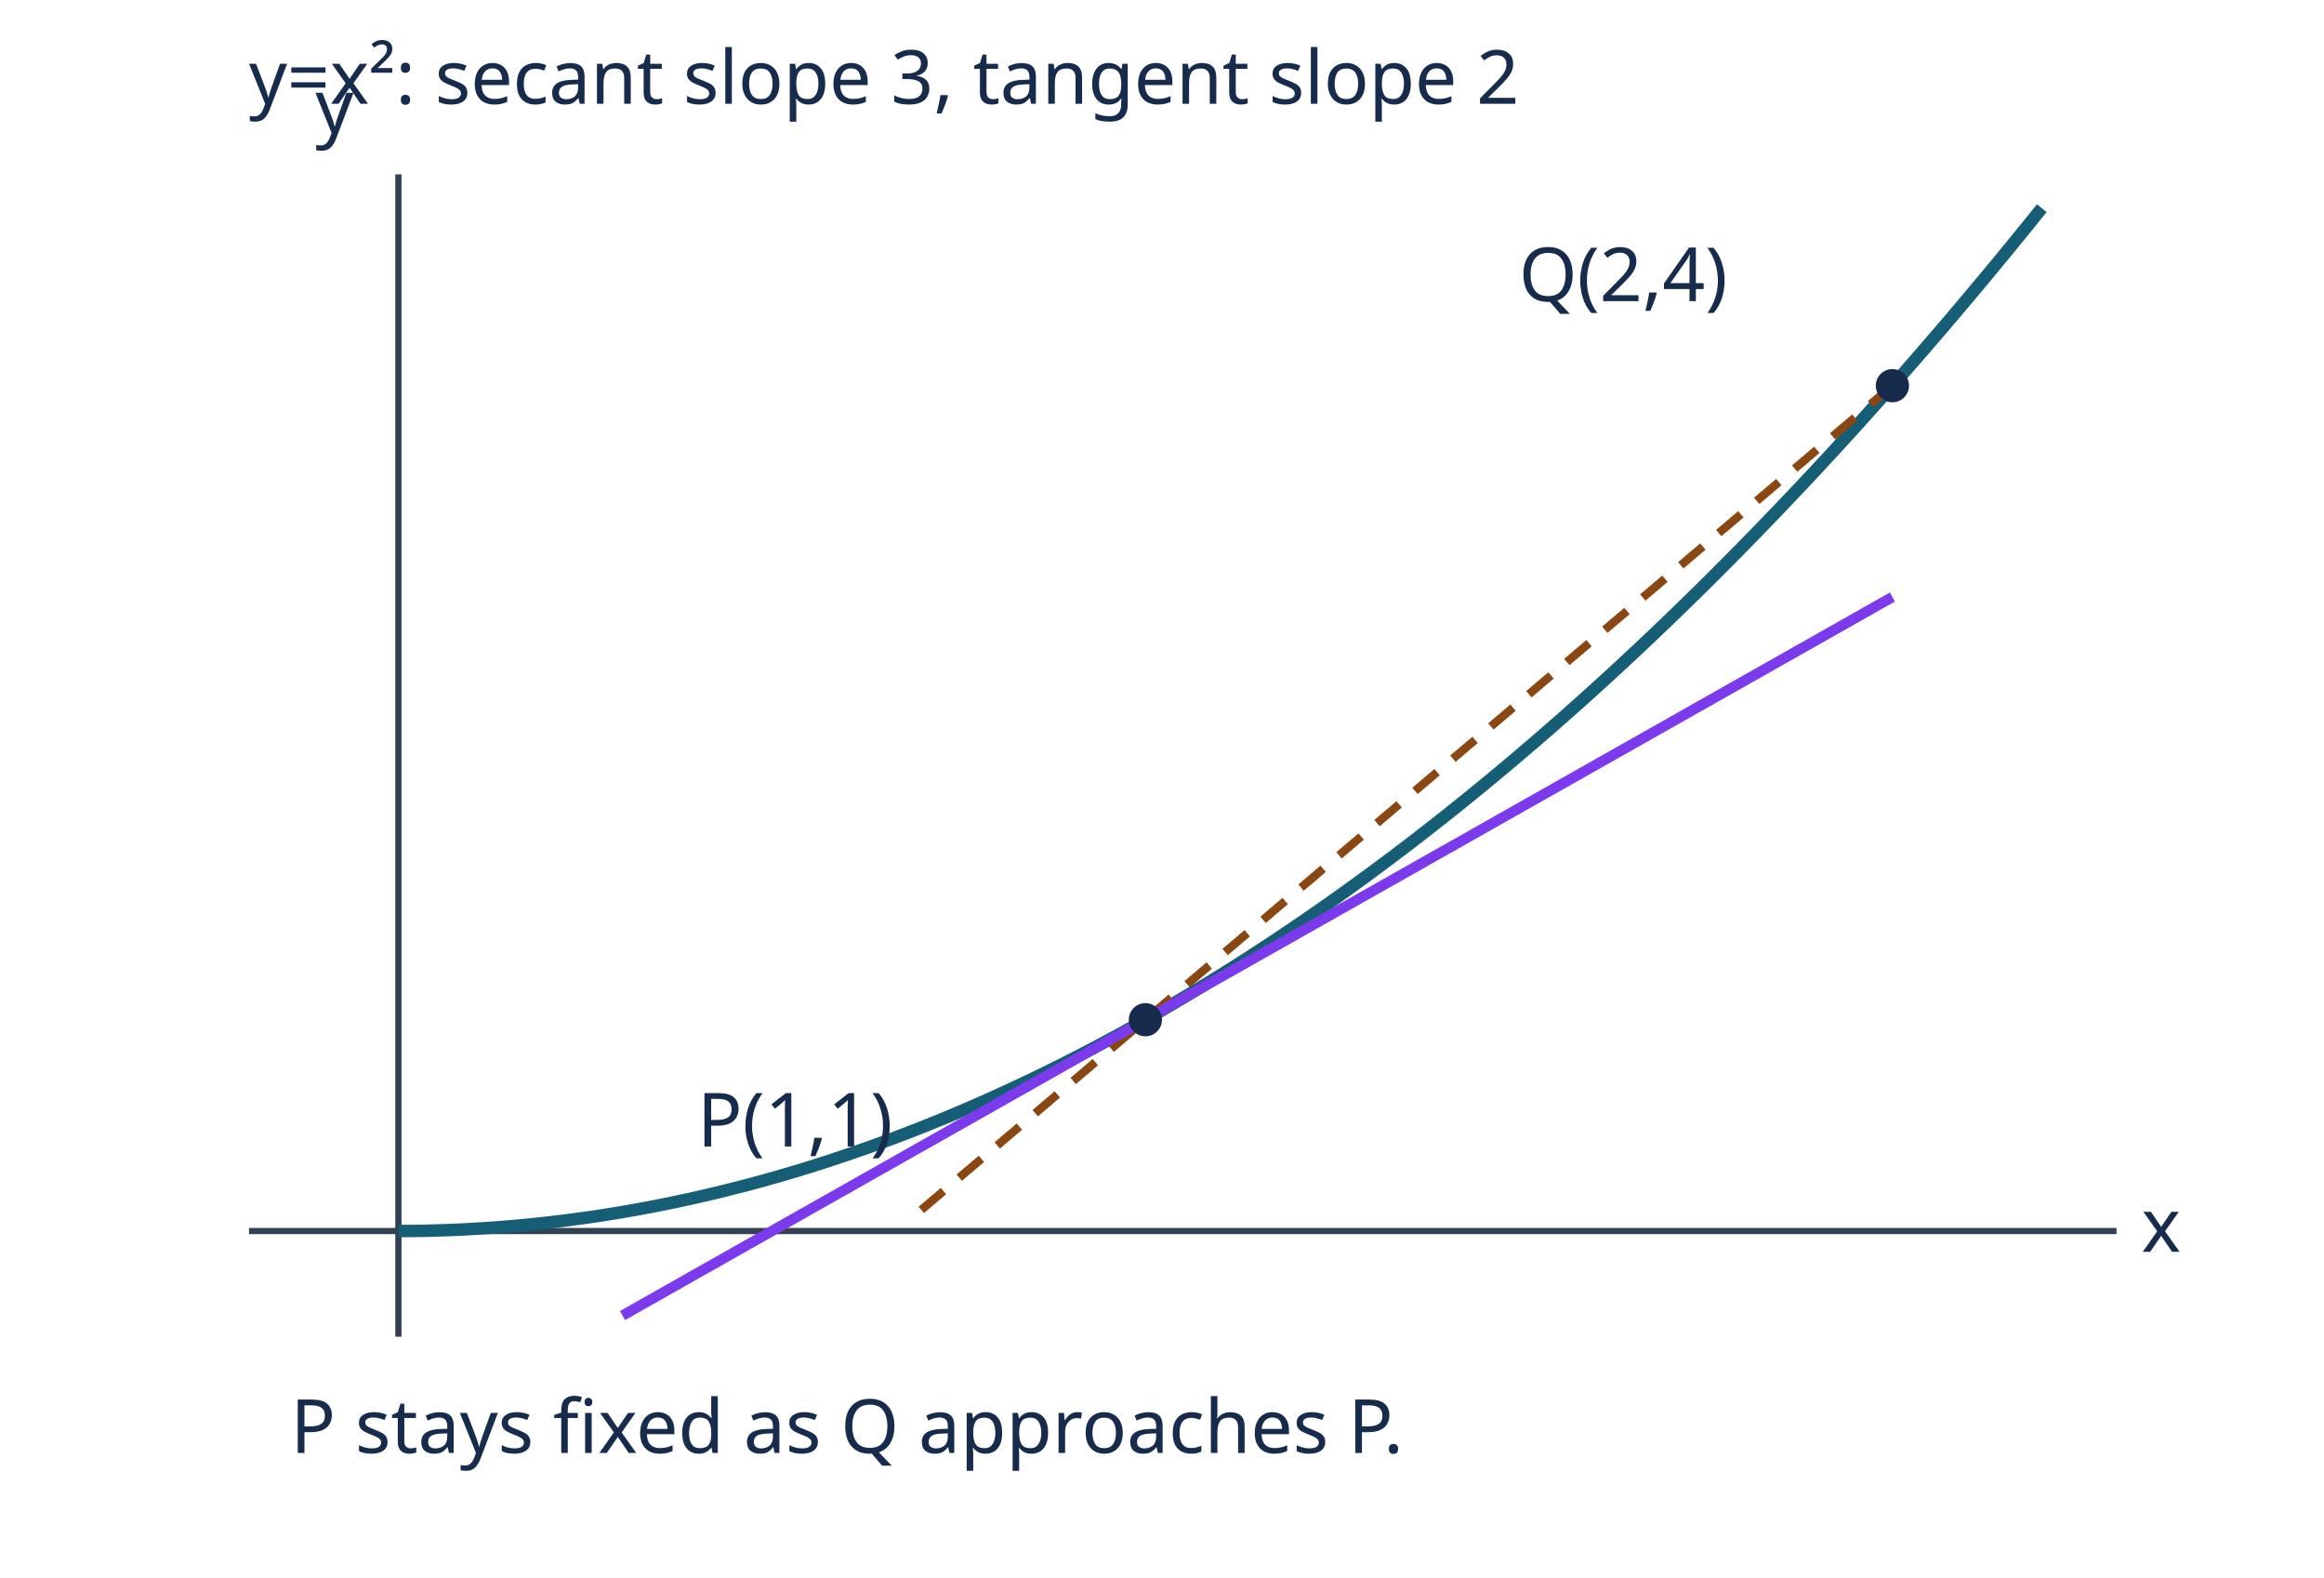
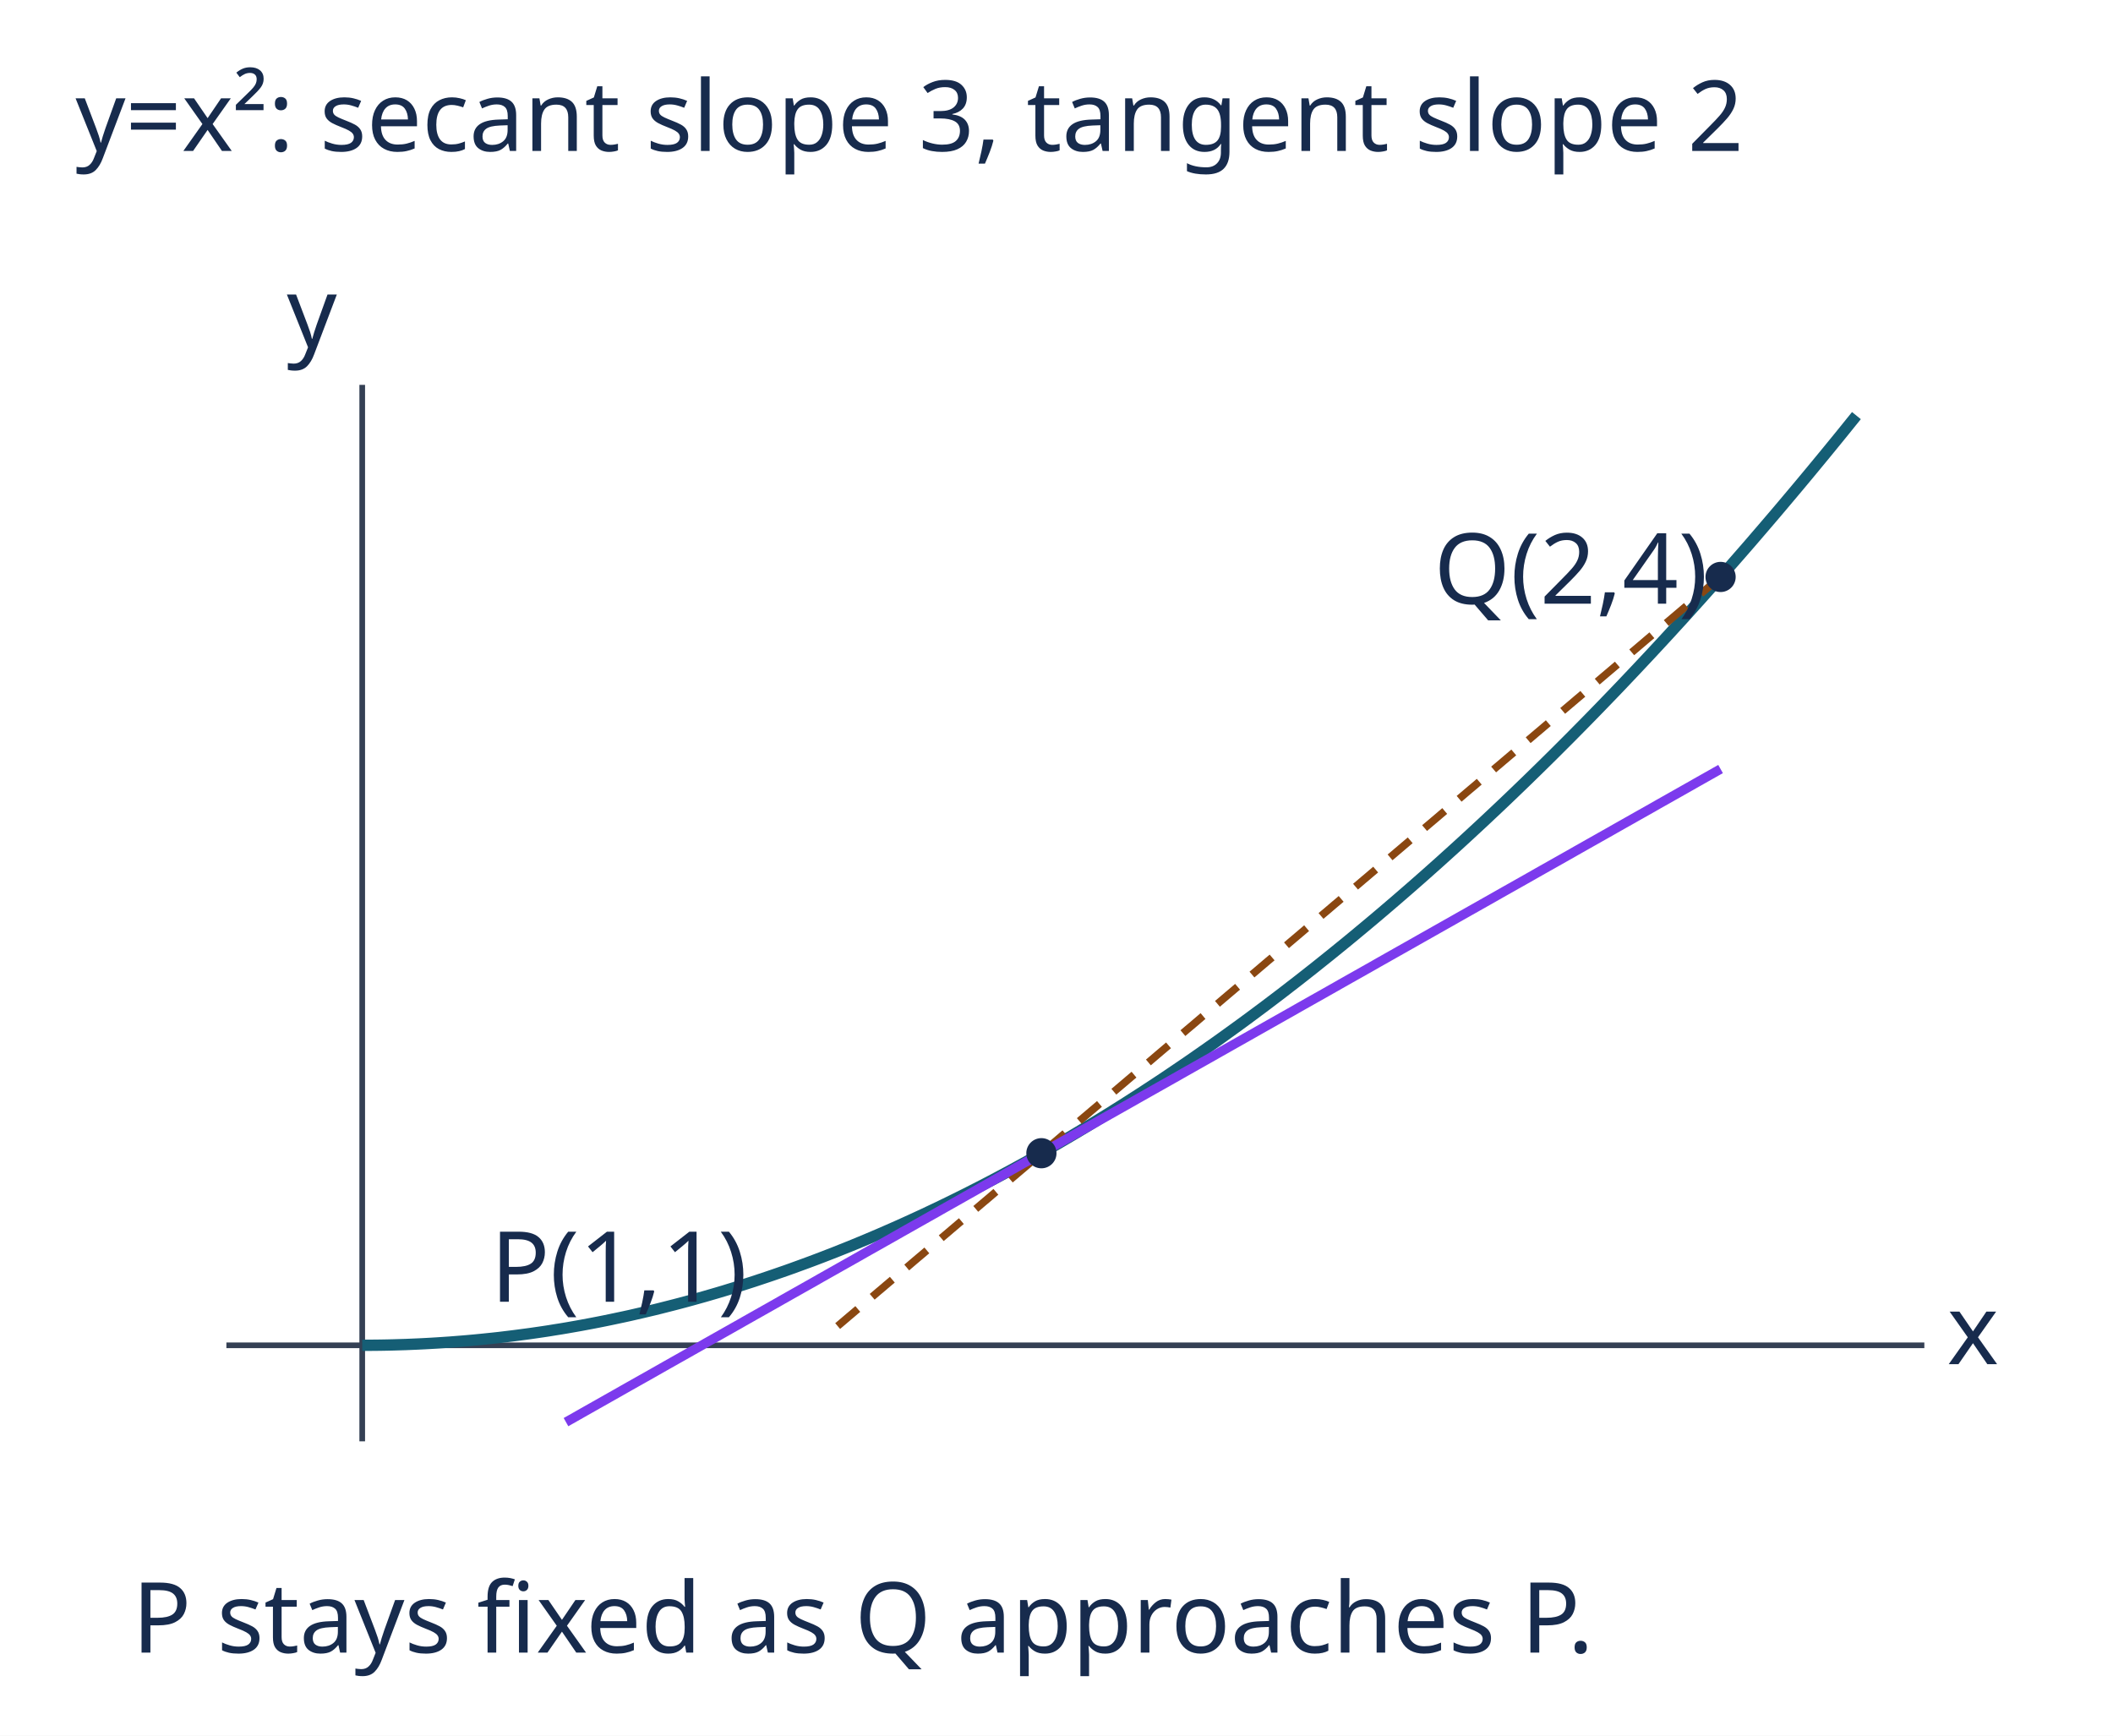
- <svg xmlns="http://www.w3.org/2000/svg" viewBox="0 0 560 380" role="img" aria-labelledby="title desc">
-   <style>text{font:18px sans-serif;fill:#172b4d}.axis{stroke:#344054;stroke-width:1.5}.curve{fill:none;stroke:#155e75;stroke-width:3}.guide{fill:none;stroke:#8a4711;stroke-width:2;stroke-dasharray:7 5}.other{fill:none;stroke:#7c3aed;stroke-width:2.5}.point{fill:#172b4d}.grid{stroke:#d0d5dd;stroke-width:1}</style>
-   <rect width="100%" height="100%" fill="white" />
+ <svg xmlns="http://www.w3.org/2000/svg" viewBox="0 -60 560 460" role="img" aria-labelledby="title desc">
+   <style>text{font:26px sans-serif;fill:#172b4d}.axis{stroke:#344054;stroke-width:1.5}.curve{fill:none;stroke:#155e75;stroke-width:3}.guide{fill:none;stroke:#8a4711;stroke-width:2;stroke-dasharray:7 5}.other{fill:none;stroke:#7c3aed;stroke-width:2.5}.point{fill:#172b4d}.grid{stroke:#d0d5dd;stroke-width:1}</style>
+   <rect x="0" y="-60" width="560" height="460" fill="white" />
  <path class="axis" d="M60.00,296.55 L510.00,296.55" />
  <path class="axis" d="M96.00,322.00 L96.00,42.00" />
  <text x="516.00" y="301.55">x</text>
  <text x="76.00" y="32.00">y</text>
  <polyline class="curve" points="96.00,296.55 97.65,296.54 99.30,296.53 100.95,296.51 102.60,296.48 104.25,296.44 105.90,296.39 107.55,296.34 109.20,296.27 110.85,296.20 112.50,296.12 114.15,296.03 115.80,295.93 117.45,295.82 119.10,295.71 120.75,295.58 122.40,295.45 124.05,295.31 125.70,295.16 127.35,295.00 129.00,294.83 130.65,294.66 132.30,294.48 133.95,294.28 135.60,294.08 137.25,293.87 138.90,293.65 140.55,293.43 142.20,293.19 143.85,292.95 145.50,292.70 147.15,292.43 148.80,292.17 150.45,291.89 152.10,291.60 153.75,291.31 155.40,291.00 157.05,290.69 158.70,290.37 160.35,290.04 162.00,289.70 163.65,289.35 165.30,289.00 166.95,288.64 168.60,288.26 170.25,287.88 171.90,287.49 173.55,287.10 175.20,286.69 176.85,286.27 178.50,285.85 180.15,285.42 181.80,284.98 183.45,284.53 185.10,284.07 186.75,283.61 188.40,283.13 190.05,282.65 191.70,282.16 193.35,281.65 195.00,281.15 196.65,280.63 198.30,280.10 199.95,279.57 201.60,279.02 203.25,278.47 204.90,277.91 206.55,277.34 208.20,276.77 209.85,276.18 211.50,275.58 213.15,274.98 214.80,274.37 216.45,273.75 218.10,273.12 219.75,272.48 221.40,271.84 223.05,271.18 224.70,270.52 226.35,269.85 228.00,269.17 229.65,268.48 231.30,267.78 232.95,267.08 234.60,266.36 236.25,265.64 237.90,264.91 239.55,264.17 241.20,263.42 242.85,262.66 244.50,261.90 246.15,261.12 247.80,260.34 249.45,259.55 251.10,258.75 252.75,257.94 254.40,257.12 256.05,256.30 257.70,255.46 259.35,254.62 261.00,253.77 262.65,252.91 264.30,252.04 265.95,251.16 267.60,250.28 269.25,249.38 270.90,248.48 272.55,247.57 274.20,246.65 275.85,245.72 277.50,244.78 279.15,243.84 280.80,242.89 282.45,241.92 284.10,240.95 285.75,239.97 287.40,238.98 289.05,237.99 290.70,236.98 292.35,235.97 294.00,234.95 295.65,233.91 297.30,232.88 298.95,231.83 300.60,230.77 302.25,229.71 303.90,228.63 305.55,227.55 307.20,226.46 308.85,225.36 310.50,224.25 312.15,223.13 313.80,222.01 315.45,220.88 317.10,219.73 318.75,218.58 320.40,217.42 322.05,216.26 323.70,215.08 325.35,213.89 327.00,212.70 328.65,211.50 330.30,210.29 331.95,209.07 333.60,207.84 335.25,206.61 336.90,205.36 338.55,204.11 340.20,202.85 341.85,201.57 343.50,200.30 345.15,199.01 346.80,197.71 348.45,196.41 350.10,195.09 351.75,193.77 353.40,192.44 355.05,191.10 356.70,189.76 358.35,188.40 360.00,187.03 361.65,185.66 363.30,184.28 364.95,182.89 366.60,181.49 368.25,180.08 369.90,178.67 371.55,177.24 373.20,175.81 374.85,174.37 376.50,172.92 378.15,171.46 379.80,169.99 381.45,168.52 383.10,167.03 384.75,165.54 386.40,164.04 388.05,162.53 389.70,161.01 391.35,159.48 393.00,157.95 394.65,156.40 396.30,154.85 397.95,153.29 399.60,151.72 401.25,150.14 402.90,148.55 404.55,146.96 406.20,145.35 407.85,143.74 409.50,142.12 411.15,140.49 412.80,138.85 414.45,137.20 416.10,135.55 417.75,133.88 419.40,132.21 421.05,130.53 422.70,128.84 424.35,127.14 426.00,125.43 427.65,123.72 429.30,122.00 430.95,120.26 432.60,118.52 434.25,116.77 435.90,115.01 437.55,113.25 439.20,111.47 440.85,109.69 442.50,107.90 444.15,106.09 445.80,104.29 447.45,102.47 449.10,100.64 450.75,98.81 452.40,96.96 454.05,95.11 455.70,93.25 457.35,91.38 459.00,89.50 460.65,87.61 462.30,85.72 463.95,83.82 465.60,81.90 467.25,79.98 468.90,78.05 470.55,76.12 472.20,74.17 473.85,72.21 475.50,70.25 477.15,68.28 478.80,66.30 480.45,64.31 482.10,62.31 483.75,60.31 485.40,58.29 487.05,56.27 488.70,54.24 490.35,52.19 492.00,50.15" />
  <polyline class="guide" points="222.00,291.45 222.97,290.63 223.95,289.80 224.92,288.97 225.90,288.15 226.87,287.32 227.85,286.49 228.83,285.66 229.80,284.84 230.78,284.01 231.75,283.18 232.72,282.35 233.70,281.53 234.67,280.70 235.65,279.87 236.62,279.05 237.60,278.22 238.57,277.39 239.55,276.56 240.53,275.74 241.50,274.91 242.47,274.08 243.45,273.25 244.43,272.43 245.40,271.60 246.38,270.77 247.35,269.95 248.32,269.12 249.30,268.29 250.28,267.46 251.25,266.64 252.22,265.81 253.20,264.98 254.17,264.15 255.15,263.33 256.12,262.50 257.10,261.67 258.07,260.85 259.05,260.02 260.02,259.19 261.00,258.36 261.98,257.54 262.95,256.71 263.92,255.88 264.90,255.05 265.88,254.23 266.85,253.40 267.82,252.57 268.80,251.75 269.77,250.92 270.75,250.09 271.73,249.26 272.70,248.44 273.68,247.61 274.65,246.78 275.62,245.95 276.60,245.13 277.57,244.30 278.55,243.47 279.52,242.65 280.50,241.82 281.47,240.99 282.45,240.16 283.43,239.34 284.40,238.51 285.38,237.68 286.35,236.85 287.32,236.03 288.30,235.20 289.27,234.37 290.25,233.55 291.22,232.72 292.20,231.89 293.18,231.06 294.15,230.24 295.12,229.41 296.10,228.58 297.08,227.75 298.05,226.93 299.02,226.10 300.00,225.27 300.98,224.45 301.95,223.62 302.92,222.79 303.90,221.96 304.88,221.14 305.85,220.31 306.82,219.48 307.80,218.65 308.77,217.83 309.75,217.00 310.72,216.17 311.70,215.35 312.67,214.52 313.65,213.69 314.62,212.86 315.60,212.04 316.58,211.21 317.55,210.38 318.52,209.55 319.50,208.73 320.47,207.90 321.45,207.07 322.42,206.25 323.40,205.42 324.37,204.59 325.35,203.76 326.32,202.94 327.30,202.11 328.28,201.28 329.25,200.45 330.23,199.63 331.20,198.80 332.18,197.97 333.15,197.15 334.12,196.32 335.10,195.49 336.07,194.66 337.05,193.84 338.02,193.01 339.00,192.18 339.97,191.35 340.95,190.53 341.92,189.70 342.90,188.87 343.87,188.05 344.85,187.22 345.82,186.39 346.80,185.56 347.78,184.74 348.75,183.91 349.73,183.08 350.70,182.25 351.68,181.43 352.65,180.60 353.62,179.77 354.60,178.95 355.57,178.12 356.55,177.29 357.53,176.46 358.50,175.64 359.47,174.81 360.45,173.98 361.42,173.15 362.40,172.33 363.37,171.50 364.35,170.67 365.32,169.85 366.30,169.02 367.27,168.19 368.25,167.36 369.23,166.54 370.20,165.71 371.18,164.88 372.15,164.05 373.12,163.23 374.10,162.40 375.07,161.57 376.05,160.75 377.03,159.92 378.00,159.09 378.98,158.26 379.95,157.44 380.93,156.61 381.90,155.78 382.88,154.95 383.85,154.13 384.82,153.30 385.80,152.47 386.77,151.65 387.75,150.82 388.72,149.99 389.70,149.16 390.68,148.34 391.65,147.51 392.62,146.68 393.60,145.85 394.57,145.03 395.55,144.20 396.52,143.37 397.50,142.55 398.47,141.72 399.45,140.89 400.43,140.06 401.40,139.24 402.38,138.41 403.35,137.58 404.32,136.75 405.30,135.93 406.28,135.10 407.25,134.27 408.23,133.45 409.20,132.62 410.18,131.79 411.15,130.96 412.12,130.14 413.10,129.31 414.07,128.48 415.05,127.65 416.02,126.83 417.00,126.00 417.97,125.17 418.95,124.35 419.93,123.52 420.90,122.69 421.87,121.86 422.85,121.04 423.83,120.21 424.80,119.38 425.78,118.55 426.75,117.73 427.73,116.90 428.70,116.07 429.68,115.25 430.65,114.42 431.62,113.59 432.60,112.76 433.58,111.94 434.55,111.11 435.53,110.28 436.50,109.45 437.47,108.63 438.45,107.80 439.42,106.97 440.40,106.15 441.37,105.32 442.35,104.49 443.33,103.66 444.30,102.84 445.28,102.01 446.25,101.18 447.23,100.35 448.20,99.53 449.18,98.70 450.15,97.87 451.12,97.05 452.10,96.22 453.08,95.39 454.05,94.56 455.02,93.74 456.00,92.91" />
  <polyline class="other" points="150.00,316.91 151.28,316.19 152.55,315.47 153.82,314.75 155.10,314.02 156.38,313.30 157.65,312.58 158.93,311.86 160.20,311.14 161.47,310.42 162.75,309.70 164.02,308.98 165.30,308.25 166.57,307.53 167.85,306.81 169.12,306.09 170.40,305.37 171.68,304.65 172.95,303.93 174.22,303.21 175.50,302.48 176.77,301.76 178.05,301.04 179.32,300.32 180.60,299.60 181.88,298.88 183.15,298.16 184.42,297.44 185.70,296.72 186.97,295.99 188.25,295.27 189.52,294.55 190.80,293.83 192.07,293.11 193.35,292.39 194.62,291.67 195.90,290.95 197.17,290.22 198.45,289.50 199.72,288.78 201.00,288.06 202.27,287.34 203.55,286.62 204.82,285.90 206.10,285.18 207.37,284.45 208.65,283.73 209.92,283.01 211.20,282.29 212.47,281.57 213.75,280.85 215.03,280.13 216.30,279.41 217.57,278.68 218.85,277.96 220.12,277.24 221.40,276.52 222.67,275.80 223.95,275.08 225.23,274.36 226.50,273.64 227.78,272.92 229.05,272.19 230.32,271.47 231.60,270.75 232.88,270.03 234.15,269.31 235.43,268.59 236.70,267.87 237.97,267.15 239.25,266.42 240.53,265.70 241.80,264.98 243.07,264.26 244.35,263.54 245.62,262.82 246.90,262.10 248.18,261.38 249.45,260.65 250.72,259.93 252.00,259.21 253.28,258.49 254.55,257.77 255.82,257.05 257.10,256.33 258.38,255.61 259.65,254.88 260.93,254.16 262.20,253.44 263.48,252.72 264.75,252.00 266.02,251.28 267.30,250.56 268.57,249.84 269.85,249.12 271.12,248.39 272.40,247.67 273.68,246.95 274.95,246.23 276.23,245.51 277.50,244.79 278.77,244.07 280.05,243.35 281.32,242.62 282.60,241.90 283.88,241.18 285.15,240.46 286.42,239.74 287.70,239.02 288.97,238.30 290.25,237.58 291.52,236.85 292.80,236.13 294.07,235.41 295.35,234.69 296.62,233.97 297.90,233.25 299.17,232.53 300.45,231.81 301.72,231.08 303.00,230.36 304.27,229.64 305.55,228.92 306.82,228.20 308.10,227.48 309.38,226.76 310.65,226.04 311.93,225.32 313.20,224.59 314.47,223.87 315.75,223.15 317.02,222.43 318.30,221.71 319.57,220.99 320.85,220.27 322.12,219.55 323.40,218.82 324.68,218.10 325.95,217.38 327.22,216.66 328.50,215.94 329.77,215.22 331.05,214.50 332.32,213.78 333.60,213.05 334.88,212.33 336.15,211.61 337.43,210.89 338.70,210.17 339.97,209.45 341.25,208.73 342.53,208.01 343.80,207.28 345.07,206.56 346.35,205.84 347.62,205.12 348.90,204.40 350.18,203.68 351.45,202.96 352.72,202.24 354.00,201.52 355.27,200.79 356.55,200.07 357.82,199.35 359.10,198.63 360.38,197.91 361.65,197.19 362.93,196.47 364.20,195.75 365.47,195.02 366.75,194.30 368.02,193.58 369.30,192.86 370.57,192.14 371.85,191.42 373.12,190.70 374.40,189.98 375.68,189.25 376.95,188.53 378.23,187.81 379.50,187.09 380.77,186.37 382.05,185.65 383.32,184.93 384.60,184.21 385.88,183.48 387.15,182.76 388.43,182.04 389.70,181.32 390.98,180.60 392.25,179.88 393.52,179.16 394.80,178.44 396.07,177.72 397.35,176.99 398.62,176.27 399.90,175.55 401.18,174.83 402.45,174.11 403.73,173.39 405.00,172.67 406.27,171.95 407.55,171.22 408.82,170.50 410.10,169.78 411.38,169.06 412.65,168.34 413.93,167.62 415.20,166.90 416.48,166.18 417.75,165.45 419.03,164.73 420.30,164.01 421.57,163.29 422.85,162.57 424.12,161.85 425.40,161.13 426.68,160.41 427.95,159.68 429.23,158.96 430.50,158.24 431.78,157.52 433.05,156.80 434.32,156.08 435.60,155.36 436.88,154.64 438.15,153.92 439.42,153.19 440.70,152.47 441.98,151.75 443.25,151.03 444.53,150.31 445.80,149.59 447.07,148.87 448.35,148.15 449.62,147.42 450.90,146.70 452.17,145.98 453.45,145.26 454.72,144.54 456.00,143.82" />
  <circle class="point" cx="276.00" cy="245.64" r="4" />
  <circle class="point" cx="456.00" cy="92.91" r="4" />
-   <text x="168.00" y="276.18">P(1,1)</text>
-   <text x="366.00" y="72.55">Q(2,4)</text>
-   <text x="60.00" y="25.00">y=x²: secant slope 3, tangent slope 2</text>
-   <text x="70.00" y="350.00">P stays fixed as Q approaches P.</text>
+   <text x="130" y="285">P(1,1)</text>
+   <text x="380" y="100">Q(2,4)</text>
+   <text x="20" y="-20">y=x²: secant slope 3, tangent slope 2</text>
+   <text x="35" y="378">P stays fixed as Q approaches P.</text>
</svg>
